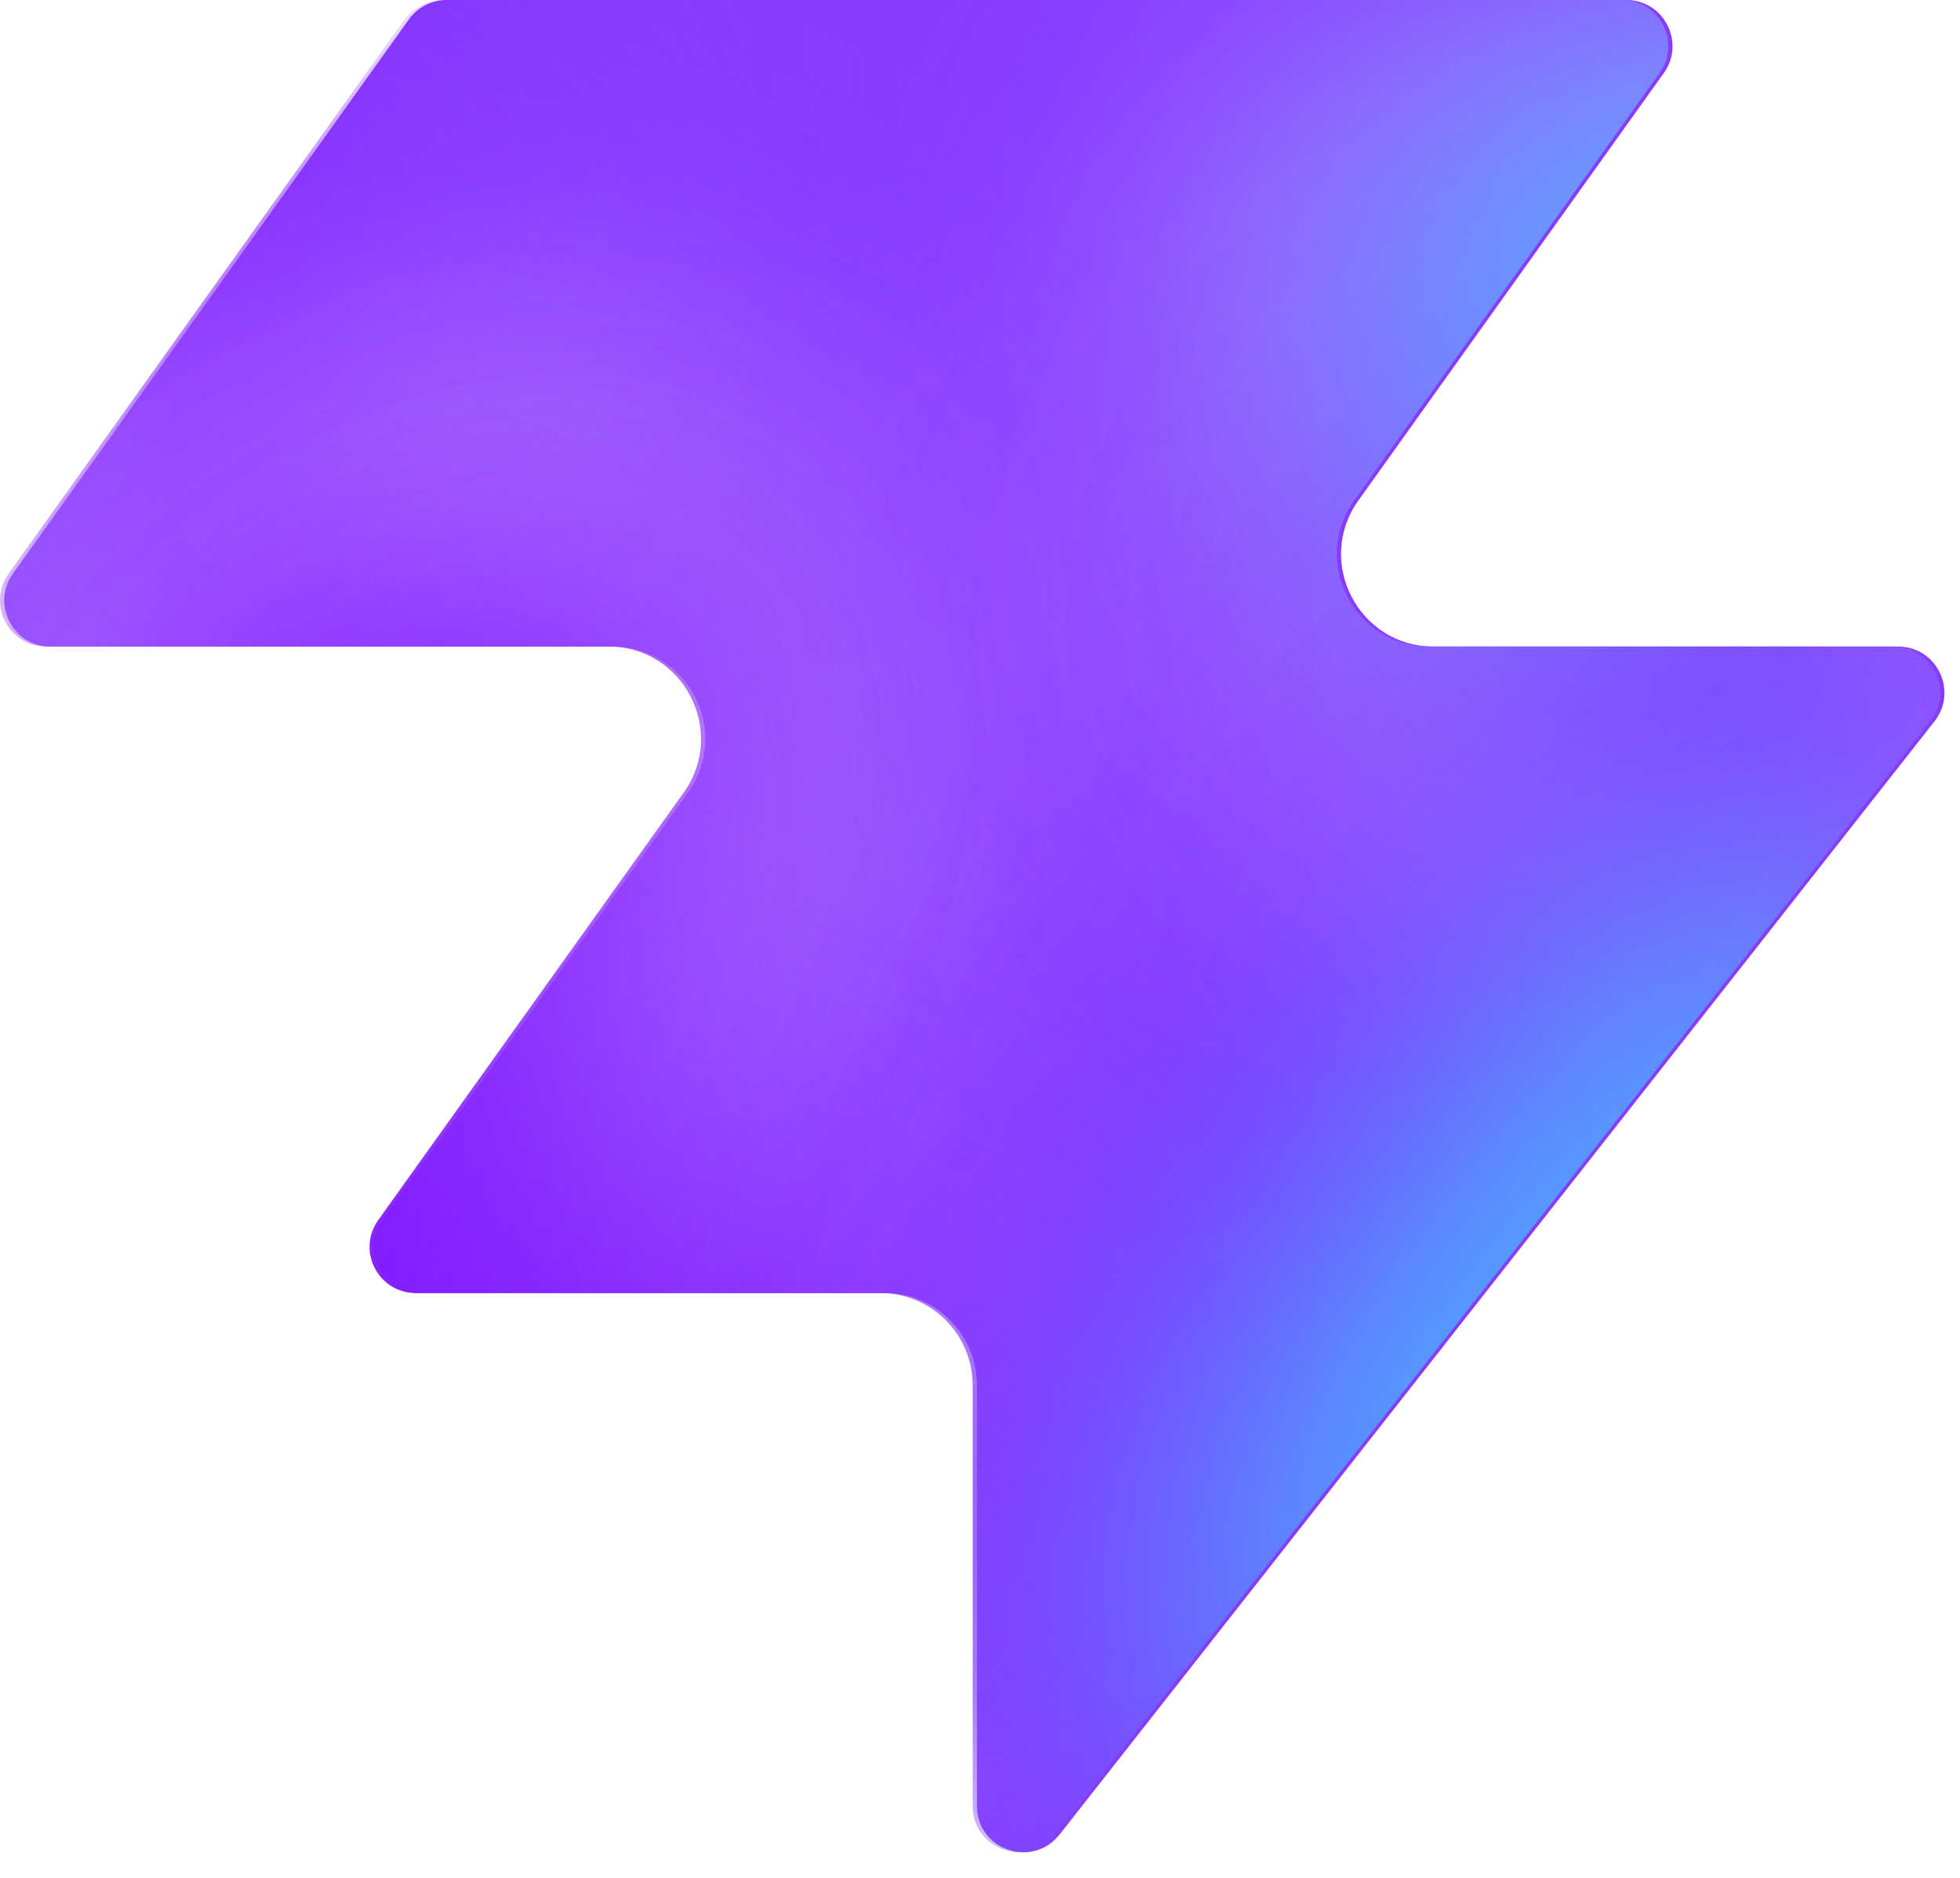
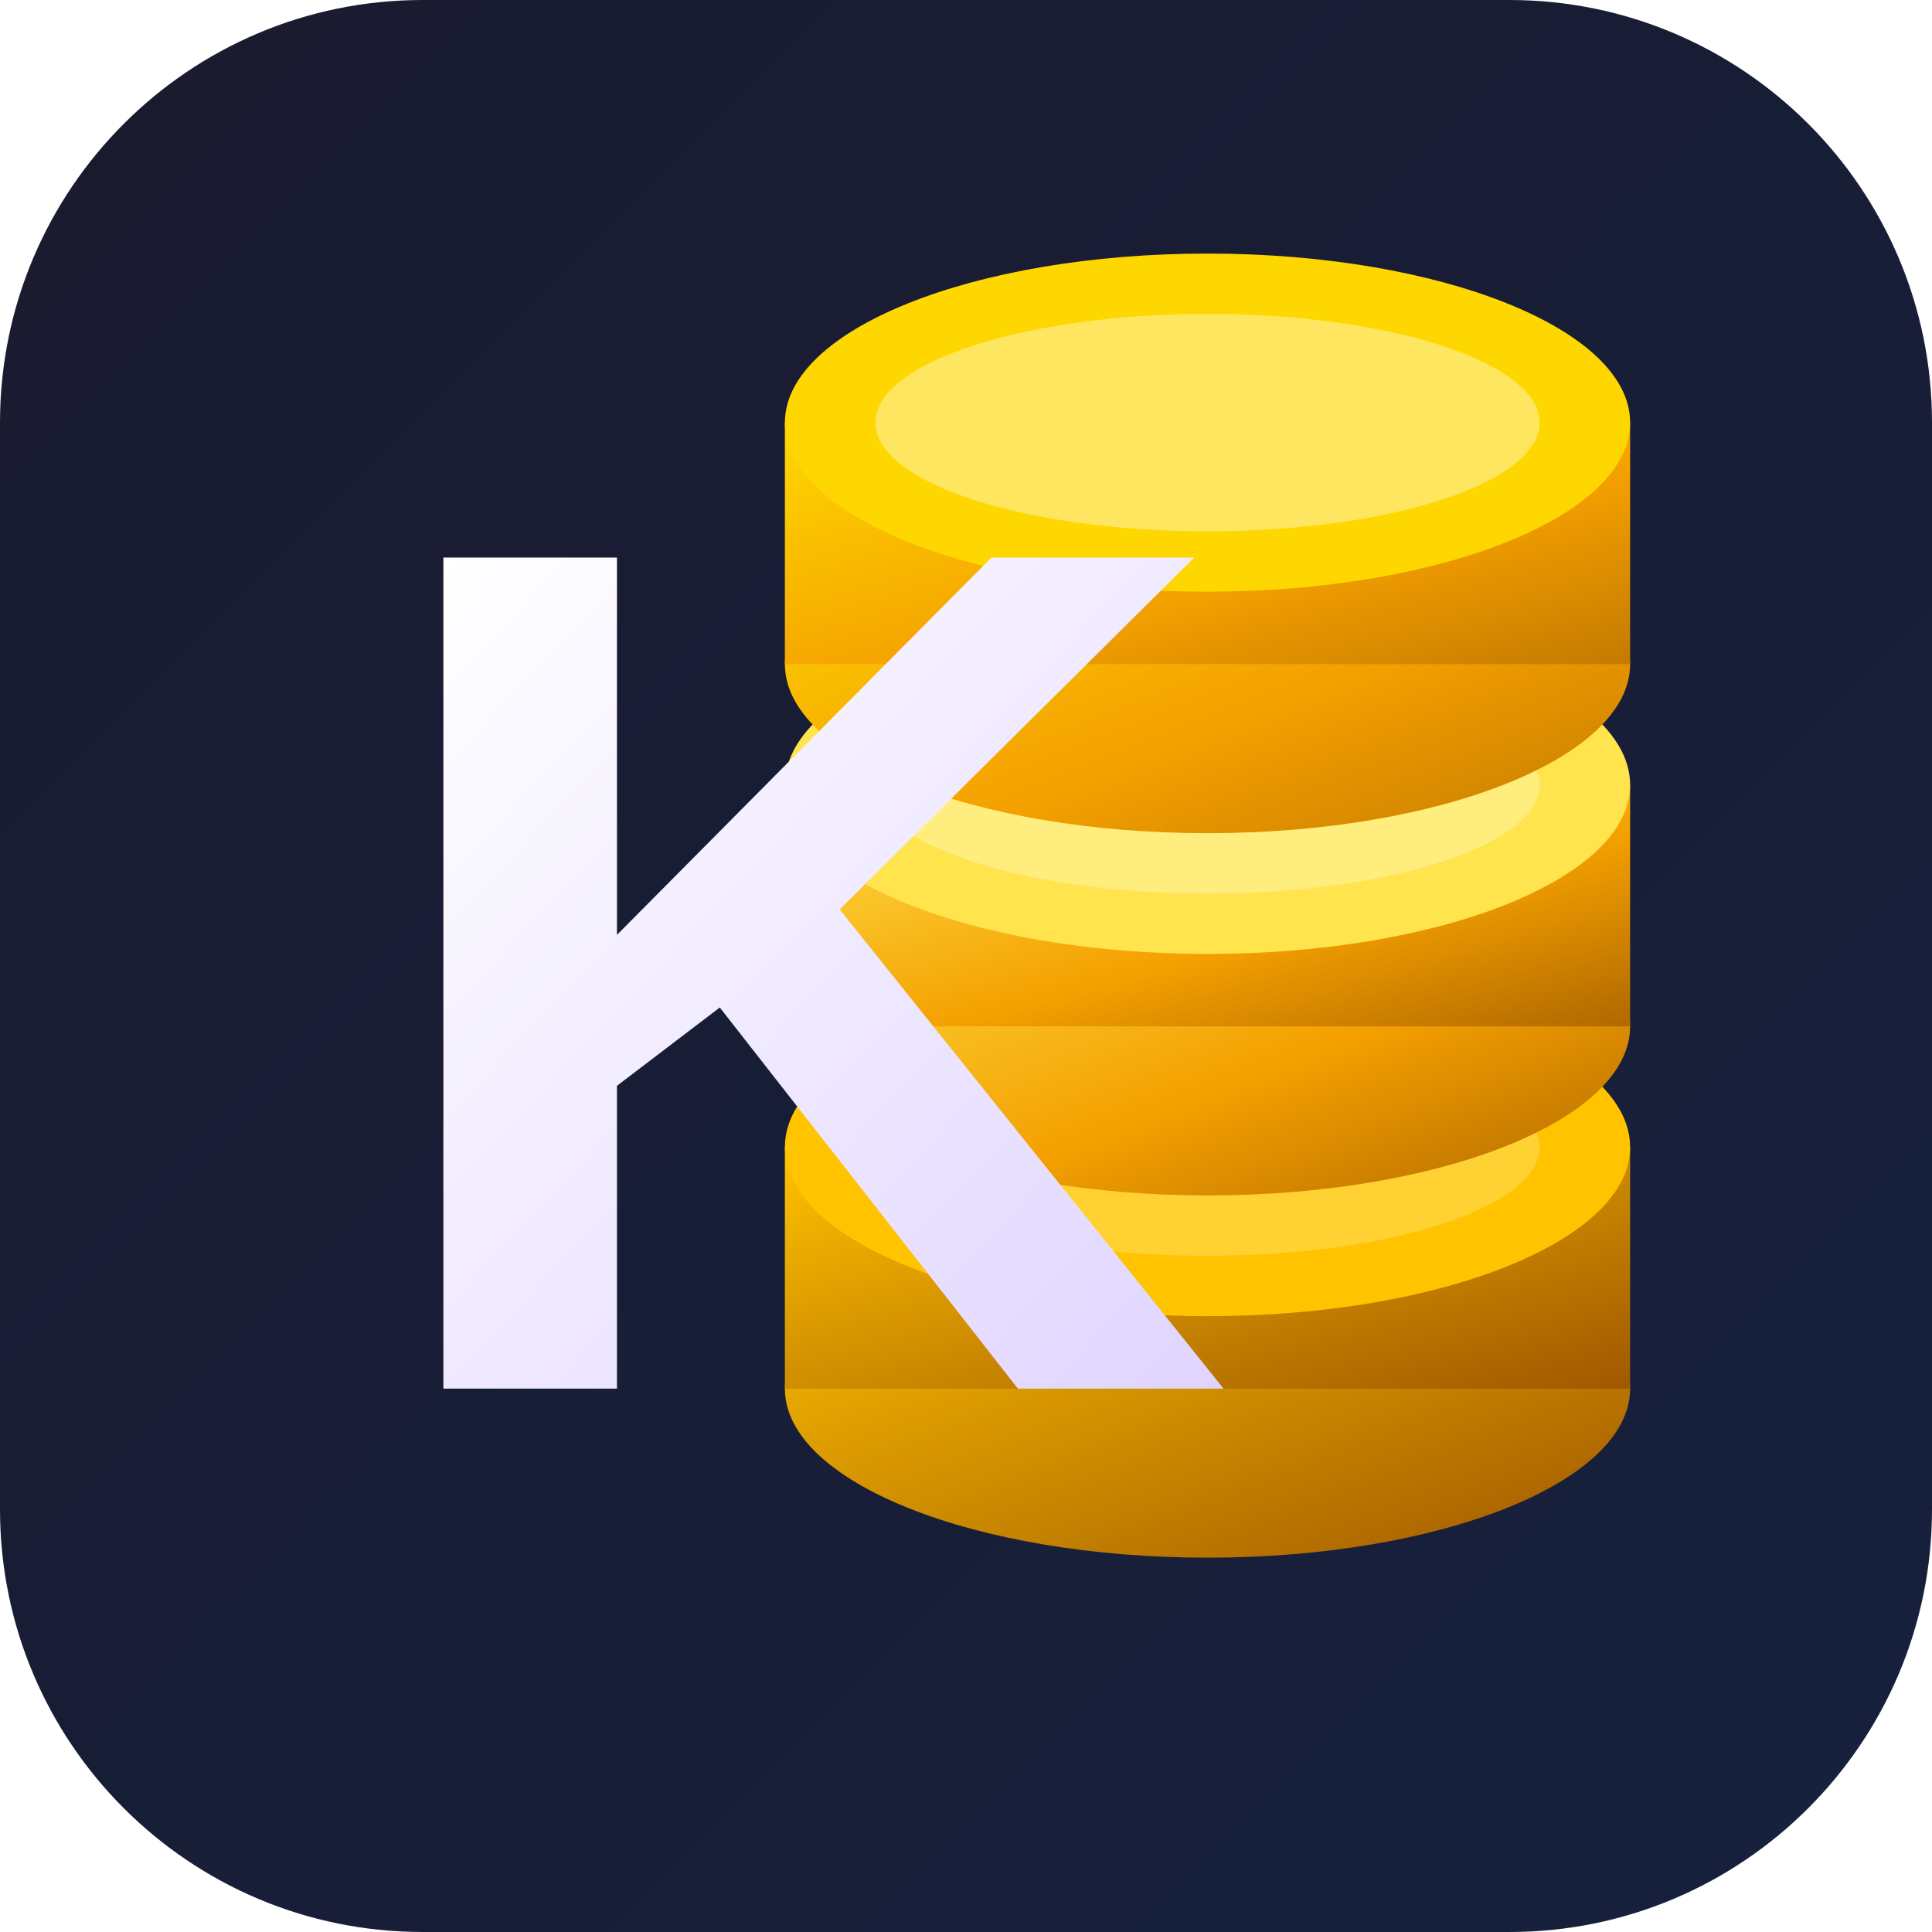
- <svg xmlns="http://www.w3.org/2000/svg" width="48" height="46" fill="none" viewBox="0 0 48 46">
-   <path fill="#863bff" d="M25.946 44.938c-.664.845-2.021.375-2.021-.698V33.937a2.26 2.26 0 0 0-2.262-2.262H10.287c-.92 0-1.456-1.04-.92-1.788l7.48-10.471c1.07-1.497 0-3.578-1.842-3.578H1.237c-.92 0-1.456-1.04-.92-1.788L10.013.474c.214-.297.556-.474.92-.474h28.894c.92 0 1.456 1.04.92 1.788l-7.48 10.471c-1.07 1.498 0 3.579 1.842 3.579h11.377c.943 0 1.473 1.088.89 1.83L25.947 44.94z" style="fill:#863bff;fill:color(display-p3 .525 .23 1);fill-opacity:1" />
-   <mask id="a" width="48" height="46" x="0" y="0" maskUnits="userSpaceOnUse" style="mask-type:alpha">
-     <path fill="#000" d="M25.842 44.938c-.664.844-2.021.375-2.021-.698V33.937a2.26 2.26 0 0 0-2.262-2.262H10.183c-.92 0-1.456-1.04-.92-1.788l7.48-10.471c1.07-1.498 0-3.579-1.842-3.579H1.133c-.92 0-1.456-1.04-.92-1.787L9.91.473c.214-.297.556-.474.92-.474h28.894c.92 0 1.456 1.04.92 1.788l-7.48 10.471c-1.07 1.498 0 3.578 1.842 3.578h11.377c.943 0 1.473 1.088.89 1.832L25.843 44.94z" style="fill:#000;fill-opacity:1" />
-   </mask>
-   <g mask="url(#a)">
-     <g filter="url(#b)">
-       <ellipse cx="5.508" cy="14.704" fill="#ede6ff" rx="5.508" ry="14.704" style="fill:#ede6ff;fill:color(display-p3 .927 .903 1);fill-opacity:1" transform="matrix(.00324 1 1 -.00324 -4.47 31.516)" />
-     </g>
-     <g filter="url(#c)">
-       <ellipse cx="10.399" cy="29.851" fill="#ede6ff" rx="10.399" ry="29.851" style="fill:#ede6ff;fill:color(display-p3 .927 .903 1);fill-opacity:1" transform="matrix(.00324 1 1 -.00324 -39.328 7.883)" />
-     </g>
-     <g filter="url(#d)">
-       <ellipse cx="5.508" cy="30.487" fill="#7e14ff" rx="5.508" ry="30.487" style="fill:#7e14ff;fill:color(display-p3 .492 .077 1);fill-opacity:1" transform="rotate(89.814 -25.913 -14.639)scale(1 -1)" />
-     </g>
-     <g filter="url(#e)">
-       <ellipse cx="5.508" cy="30.599" fill="#7e14ff" rx="5.508" ry="30.599" style="fill:#7e14ff;fill:color(display-p3 .492 .077 1);fill-opacity:1" transform="rotate(89.814 -32.644 -3.334)scale(1 -1)" />
-     </g>
-     <g filter="url(#f)">
-       <ellipse cx="5.508" cy="30.599" fill="#7e14ff" rx="5.508" ry="30.599" style="fill:#7e14ff;fill:color(display-p3 .492 .077 1);fill-opacity:1" transform="matrix(.00324 1 1 -.00324 -34.34 30.47)" />
-     </g>
-     <g filter="url(#g)">
-       <ellipse cx="14.072" cy="22.078" fill="#ede6ff" rx="14.072" ry="22.078" style="fill:#ede6ff;fill:color(display-p3 .927 .903 1);fill-opacity:1" transform="rotate(93.35 24.506 48.493)scale(-1 1)" />
-     </g>
-     <g filter="url(#h)">
-       <ellipse cx="3.47" cy="21.501" fill="#7e14ff" rx="3.47" ry="21.501" style="fill:#7e14ff;fill:color(display-p3 .492 .077 1);fill-opacity:1" transform="rotate(89.009 28.708 47.59)scale(-1 1)" />
-     </g>
-     <g filter="url(#i)">
-       <ellipse cx="3.47" cy="21.501" fill="#7e14ff" rx="3.47" ry="21.501" style="fill:#7e14ff;fill:color(display-p3 .492 .077 1);fill-opacity:1" transform="rotate(89.009 28.708 47.59)scale(-1 1)" />
-     </g>
-     <g filter="url(#j)">
-       <ellipse cx=".387" cy="8.972" fill="#7e14ff" rx="4.407" ry="29.108" style="fill:#7e14ff;fill:color(display-p3 .492 .077 1);fill-opacity:1" transform="rotate(39.51 .387 8.972)" />
-     </g>
-     <g filter="url(#k)">
-       <ellipse cx="47.523" cy="-6.092" fill="#7e14ff" rx="4.407" ry="29.108" style="fill:#7e14ff;fill:color(display-p3 .492 .077 1);fill-opacity:1" transform="rotate(37.892 47.523 -6.092)" />
-     </g>
-     <g filter="url(#l)">
-       <ellipse cx="41.412" cy="6.333" fill="#47bfff" rx="5.971" ry="9.665" style="fill:#47bfff;fill:color(display-p3 .28 .748 1);fill-opacity:1" transform="rotate(37.892 41.412 6.333)" />
-     </g>
-     <g filter="url(#m)">
-       <ellipse cx="-1.879" cy="38.332" fill="#7e14ff" rx="4.407" ry="29.108" style="fill:#7e14ff;fill:color(display-p3 .492 .077 1);fill-opacity:1" transform="rotate(37.892 -1.88 38.332)" />
-     </g>
-     <g filter="url(#n)">
-       <ellipse cx="-1.879" cy="38.332" fill="#7e14ff" rx="4.407" ry="29.108" style="fill:#7e14ff;fill:color(display-p3 .492 .077 1);fill-opacity:1" transform="rotate(37.892 -1.88 38.332)" />
-     </g>
-     <g filter="url(#o)">
-       <ellipse cx="35.651" cy="29.907" fill="#7e14ff" rx="4.407" ry="29.108" style="fill:#7e14ff;fill:color(display-p3 .492 .077 1);fill-opacity:1" transform="rotate(37.892 35.651 29.907)" />
-     </g>
-     <g filter="url(#p)">
-       <ellipse cx="38.418" cy="32.4" fill="#47bfff" rx="5.971" ry="15.297" style="fill:#47bfff;fill:color(display-p3 .28 .748 1);fill-opacity:1" transform="rotate(37.892 38.418 32.4)" />
-     </g>
-   </g>
+ <svg xmlns="http://www.w3.org/2000/svg" viewBox="0 0 32 32" width="32" height="32">
  <defs>
-     <filter id="b" width="60.045" height="41.654" x="-19.77" y="16.149" color-interpolation-filters="sRGB" filterUnits="userSpaceOnUse">
-       <feFlood flood-opacity="0" result="BackgroundImageFix" />
-       <feBlend in="SourceGraphic" in2="BackgroundImageFix" result="shape" />
-       <feGaussianBlur result="effect1_foregroundBlur_2002_17158" stdDeviation="7.659" />
-     </filter>
-     <filter id="c" width="90.34" height="51.437" x="-54.613" y="-7.533" color-interpolation-filters="sRGB" filterUnits="userSpaceOnUse">
-       <feFlood flood-opacity="0" result="BackgroundImageFix" />
-       <feBlend in="SourceGraphic" in2="BackgroundImageFix" result="shape" />
-       <feGaussianBlur result="effect1_foregroundBlur_2002_17158" stdDeviation="7.659" />
-     </filter>
-     <filter id="d" width="79.355" height="29.4" x="-49.64" y="2.03" color-interpolation-filters="sRGB" filterUnits="userSpaceOnUse">
-       <feFlood flood-opacity="0" result="BackgroundImageFix" />
-       <feBlend in="SourceGraphic" in2="BackgroundImageFix" result="shape" />
-       <feGaussianBlur result="effect1_foregroundBlur_2002_17158" stdDeviation="4.596" />
-     </filter>
-     <filter id="e" width="79.579" height="29.4" x="-45.045" y="20.029" color-interpolation-filters="sRGB" filterUnits="userSpaceOnUse">
-       <feFlood flood-opacity="0" result="BackgroundImageFix" />
-       <feBlend in="SourceGraphic" in2="BackgroundImageFix" result="shape" />
-       <feGaussianBlur result="effect1_foregroundBlur_2002_17158" stdDeviation="4.596" />
-     </filter>
-     <filter id="f" width="79.579" height="29.4" x="-43.513" y="21.178" color-interpolation-filters="sRGB" filterUnits="userSpaceOnUse">
-       <feFlood flood-opacity="0" result="BackgroundImageFix" />
-       <feBlend in="SourceGraphic" in2="BackgroundImageFix" result="shape" />
-       <feGaussianBlur result="effect1_foregroundBlur_2002_17158" stdDeviation="4.596" />
-     </filter>
-     <filter id="g" width="74.749" height="58.852" x="15.756" y="-17.901" color-interpolation-filters="sRGB" filterUnits="userSpaceOnUse">
-       <feFlood flood-opacity="0" result="BackgroundImageFix" />
-       <feBlend in="SourceGraphic" in2="BackgroundImageFix" result="shape" />
-       <feGaussianBlur result="effect1_foregroundBlur_2002_17158" stdDeviation="7.659" />
-     </filter>
-     <filter id="h" width="61.377" height="25.362" x="23.548" y="2.284" color-interpolation-filters="sRGB" filterUnits="userSpaceOnUse">
-       <feFlood flood-opacity="0" result="BackgroundImageFix" />
-       <feBlend in="SourceGraphic" in2="BackgroundImageFix" result="shape" />
-       <feGaussianBlur result="effect1_foregroundBlur_2002_17158" stdDeviation="4.596" />
-     </filter>
-     <filter id="i" width="61.377" height="25.362" x="23.548" y="2.284" color-interpolation-filters="sRGB" filterUnits="userSpaceOnUse">
-       <feFlood flood-opacity="0" result="BackgroundImageFix" />
-       <feBlend in="SourceGraphic" in2="BackgroundImageFix" result="shape" />
-       <feGaussianBlur result="effect1_foregroundBlur_2002_17158" stdDeviation="4.596" />
-     </filter>
-     <filter id="j" width="56.045" height="63.649" x="-27.636" y="-22.853" color-interpolation-filters="sRGB" filterUnits="userSpaceOnUse">
-       <feFlood flood-opacity="0" result="BackgroundImageFix" />
-       <feBlend in="SourceGraphic" in2="BackgroundImageFix" result="shape" />
-       <feGaussianBlur result="effect1_foregroundBlur_2002_17158" stdDeviation="4.596" />
-     </filter>
-     <filter id="k" width="54.814" height="64.646" x="20.116" y="-38.415" color-interpolation-filters="sRGB" filterUnits="userSpaceOnUse">
-       <feFlood flood-opacity="0" result="BackgroundImageFix" />
-       <feBlend in="SourceGraphic" in2="BackgroundImageFix" result="shape" />
-       <feGaussianBlur result="effect1_foregroundBlur_2002_17158" stdDeviation="4.596" />
-     </filter>
-     <filter id="l" width="33.541" height="35.313" x="24.641" y="-11.323" color-interpolation-filters="sRGB" filterUnits="userSpaceOnUse">
-       <feFlood flood-opacity="0" result="BackgroundImageFix" />
-       <feBlend in="SourceGraphic" in2="BackgroundImageFix" result="shape" />
-       <feGaussianBlur result="effect1_foregroundBlur_2002_17158" stdDeviation="4.596" />
-     </filter>
-     <filter id="m" width="54.814" height="64.646" x="-29.286" y="6.009" color-interpolation-filters="sRGB" filterUnits="userSpaceOnUse">
-       <feFlood flood-opacity="0" result="BackgroundImageFix" />
-       <feBlend in="SourceGraphic" in2="BackgroundImageFix" result="shape" />
-       <feGaussianBlur result="effect1_foregroundBlur_2002_17158" stdDeviation="4.596" />
-     </filter>
-     <filter id="n" width="54.814" height="64.646" x="-29.286" y="6.009" color-interpolation-filters="sRGB" filterUnits="userSpaceOnUse">
-       <feFlood flood-opacity="0" result="BackgroundImageFix" />
-       <feBlend in="SourceGraphic" in2="BackgroundImageFix" result="shape" />
-       <feGaussianBlur result="effect1_foregroundBlur_2002_17158" stdDeviation="4.596" />
-     </filter>
-     <filter id="o" width="54.814" height="64.646" x="8.244" y="-2.416" color-interpolation-filters="sRGB" filterUnits="userSpaceOnUse">
-       <feFlood flood-opacity="0" result="BackgroundImageFix" />
-       <feBlend in="SourceGraphic" in2="BackgroundImageFix" result="shape" />
-       <feGaussianBlur result="effect1_foregroundBlur_2002_17158" stdDeviation="4.596" />
-     </filter>
-     <filter id="p" width="39.409" height="43.623" x="18.713" y="10.588" color-interpolation-filters="sRGB" filterUnits="userSpaceOnUse">
-       <feFlood flood-opacity="0" result="BackgroundImageFix" />
-       <feBlend in="SourceGraphic" in2="BackgroundImageFix" result="shape" />
-       <feGaussianBlur result="effect1_foregroundBlur_2002_17158" stdDeviation="4.596" />
-     </filter>
+     <linearGradient id="bg" x1="0%" y1="0%" x2="100%" y2="100%">
+       <stop offset="0%" style="stop-color:#1a1a2e" />
+       <stop offset="100%" style="stop-color:#16213e" />
+     </linearGradient>
+     <linearGradient id="coin1" x1="0%" y1="0%" x2="100%" y2="100%">
+       <stop offset="0%" style="stop-color:#ffd700" />
+       <stop offset="60%" style="stop-color:#f4a000" />
+       <stop offset="100%" style="stop-color:#c47a00" />
+     </linearGradient>
+     <linearGradient id="coin2" x1="0%" y1="0%" x2="100%" y2="100%">
+       <stop offset="0%" style="stop-color:#ffe44d" />
+       <stop offset="60%" style="stop-color:#f4a000" />
+       <stop offset="100%" style="stop-color:#b06800" />
+     </linearGradient>
+     <linearGradient id="coin3" x1="0%" y1="0%" x2="100%" y2="100%">
+       <stop offset="0%" style="stop-color:#ffc300" />
+       <stop offset="100%" style="stop-color:#a05800" />
+     </linearGradient>
+     <linearGradient id="kgrad" x1="0%" y1="0%" x2="100%" y2="100%">
+       <stop offset="0%" style="stop-color:#ffffff" />
+       <stop offset="100%" style="stop-color:#e0d4ff" />
+     </linearGradient>
  </defs>
+   <rect width="32" height="32" rx="7" fill="url(#bg)" />
+   <ellipse cx="20" cy="23" rx="7" ry="2.8" fill="url(#coin3)" />
+   <rect x="13" y="19" width="14" height="4" fill="url(#coin3)" />
+   <ellipse cx="20" cy="19" rx="7" ry="2.8" fill="#ffc300" />
+   <ellipse cx="20" cy="19" rx="5.5" ry="1.8" fill="#ffe066" opacity="0.5" />
+   <ellipse cx="20" cy="17" rx="7" ry="2.8" fill="url(#coin2)" />
+   <rect x="13" y="13" width="14" height="4" fill="url(#coin2)" />
+   <ellipse cx="20" cy="13" rx="7" ry="2.8" fill="#ffe44d" />
+   <ellipse cx="20" cy="13" rx="5.5" ry="1.8" fill="#fff5b0" opacity="0.5" />
+   <ellipse cx="20" cy="11" rx="7" ry="2.8" fill="url(#coin1)" />
+   <rect x="13" y="7" width="14" height="4" fill="url(#coin1)" />
+   <ellipse cx="20" cy="7" rx="7" ry="2.8" fill="#ffd700" />
+   <ellipse cx="20" cy="7" rx="5.5" ry="1.8" fill="#fff0a0" opacity="0.6" />
+   <text x="6" y="23" font-family="'Arial Black', Arial, sans-serif" font-weight="900" font-size="20" fill="url(#kgrad)" letter-spacing="-1">K</text>
</svg>
